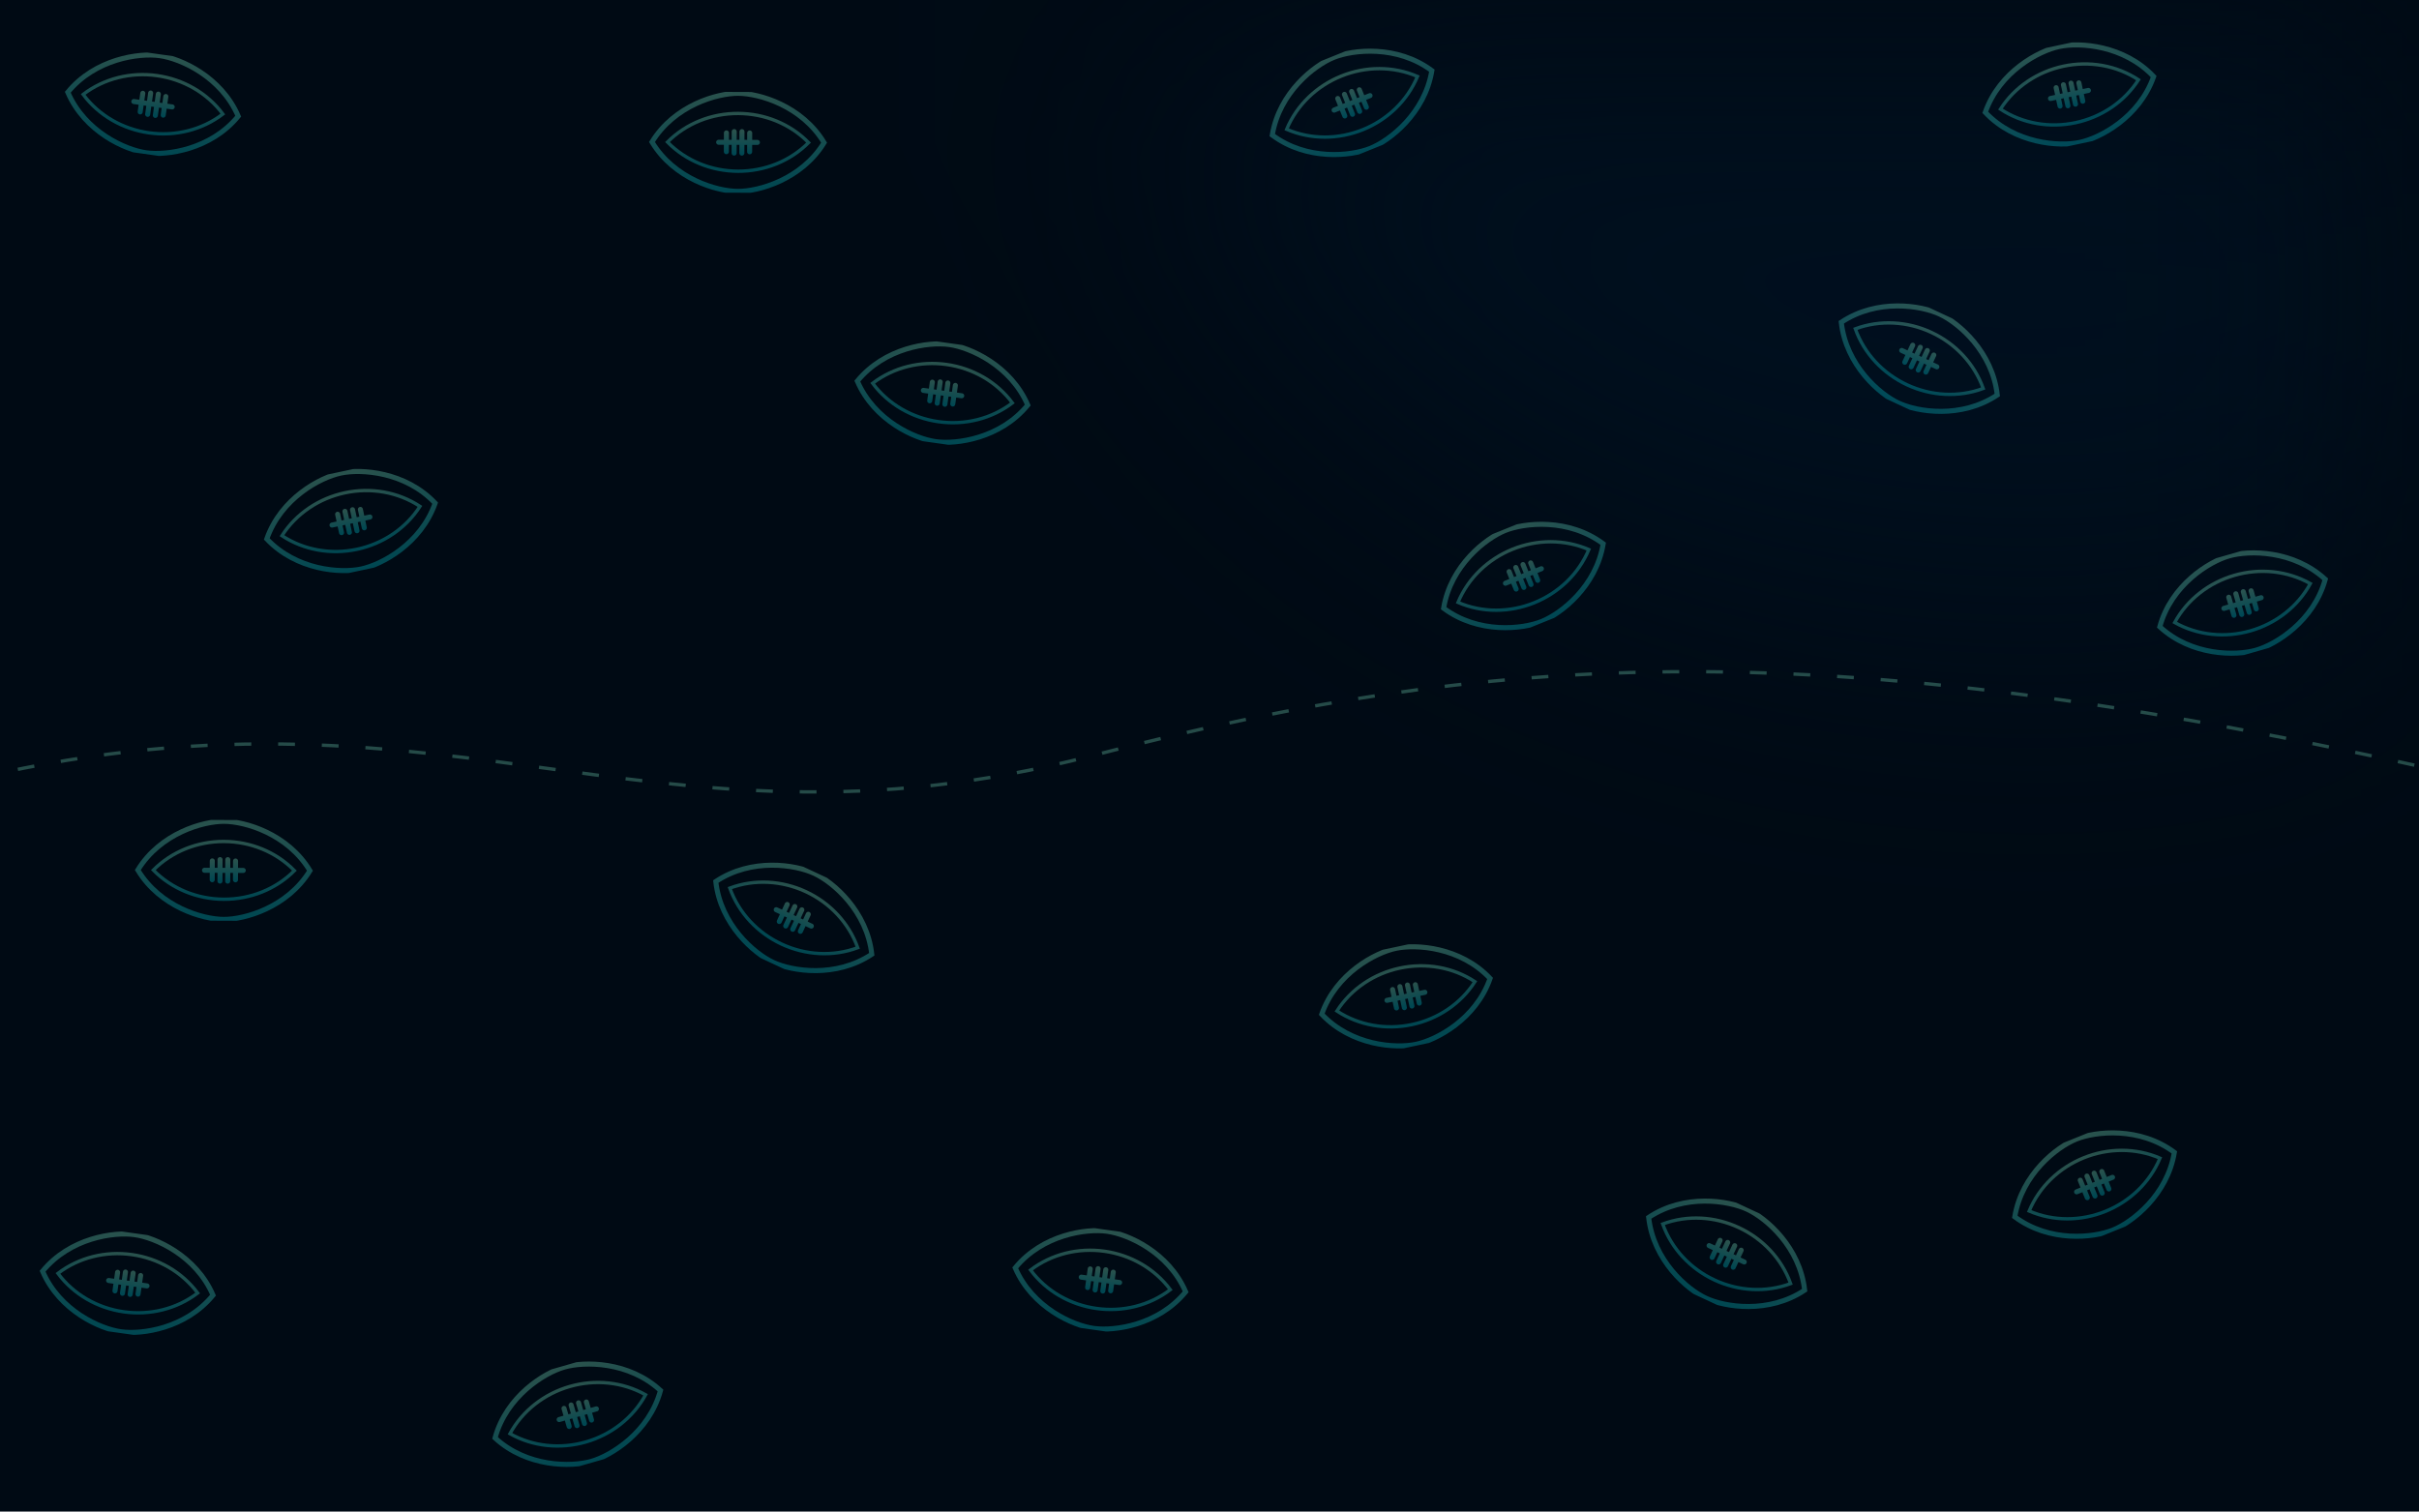
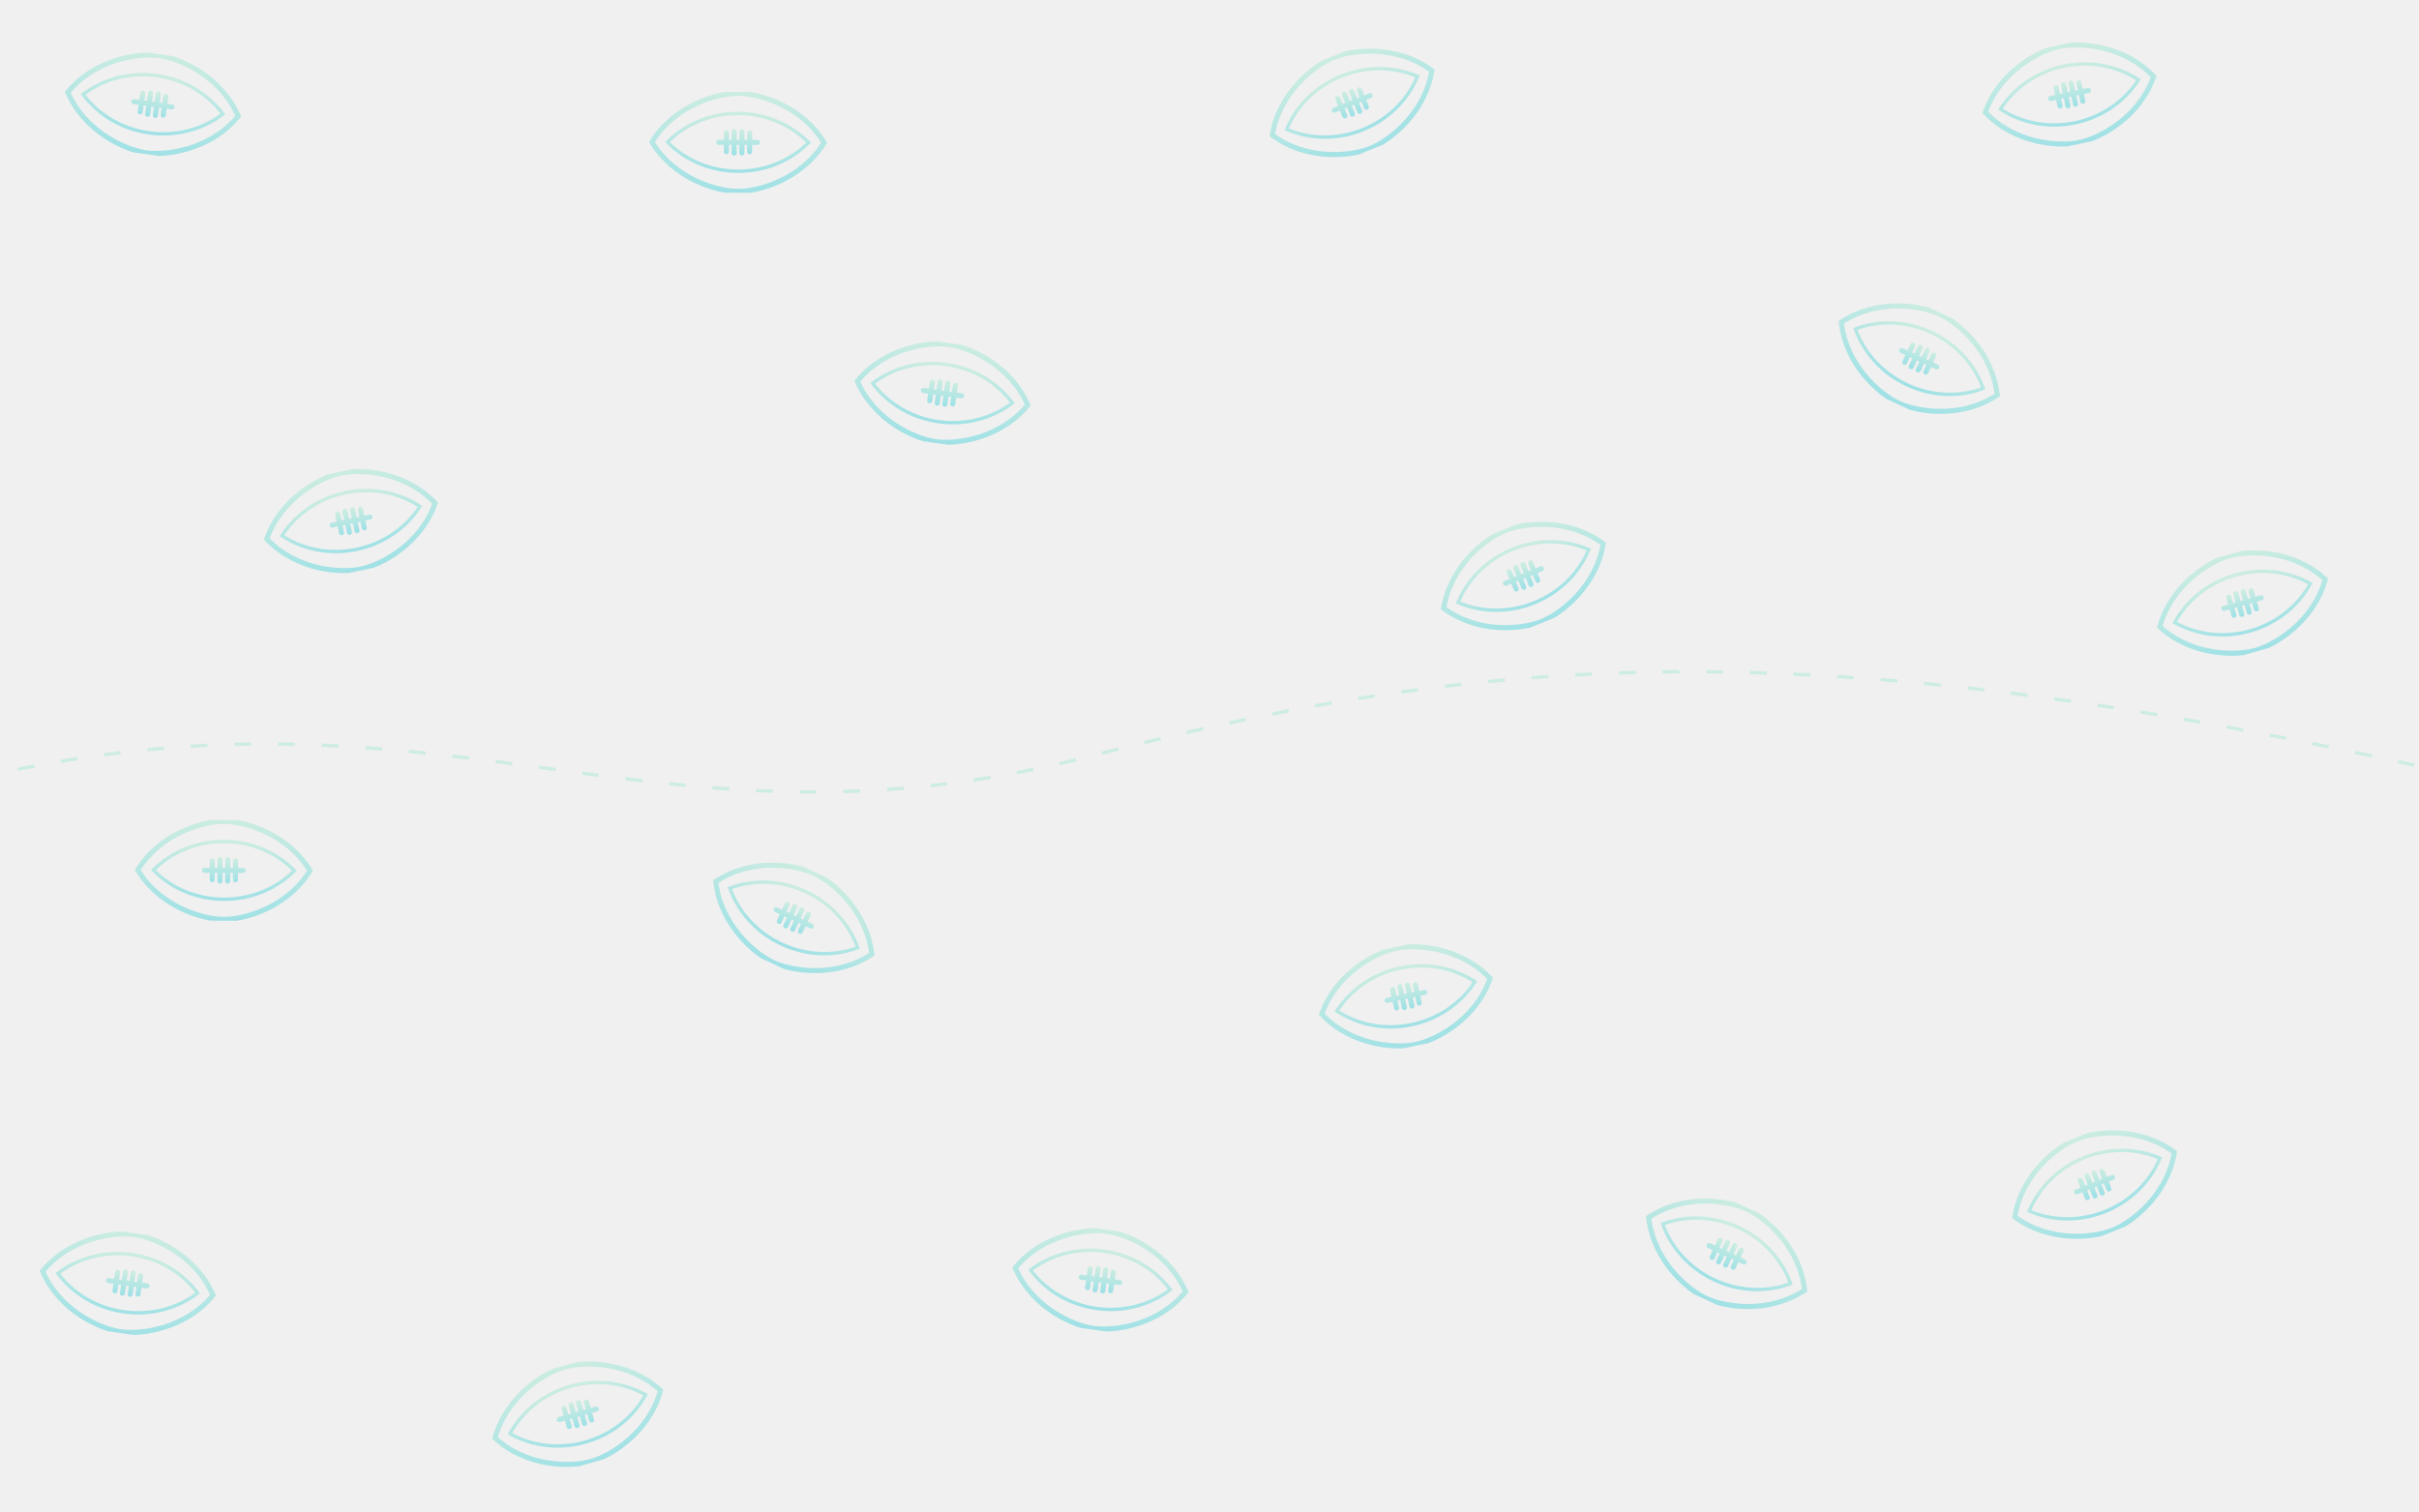
<svg xmlns="http://www.w3.org/2000/svg" width="1440" height="900" viewBox="0 0 1440 900" fill="none">
  <g id="NFL / Background / Desktop" clip-path="url(#clip0_2_18)">
-     <rect width="1440" height="900" fill="#000A14" />
-     <g id="CSS radial glow Â· 75% / -15%" filter="url(#filter0_f_2_18)">
-       <ellipse cx="1210" cy="-20" rx="520" ry="380" fill="#000F1E" />
-     </g>
    <g id="Football motif" opacity="0.33">
      <g id="Football linework" clip-path="url(#clip1_2_18)">
        <path id="Vector" d="M-100.93 105.242C-81.403 88.454 -55.035 89.451 -43.184 93.302C-31.332 97.153 -9.415 111.845 -3.484 136.904C-23.012 153.691 -49.379 152.694 -61.23 148.844C-73.082 144.993 -94.999 130.301 -100.93 105.242Z" stroke="url(#paint0_linear_2_18)" stroke-width="3" />
      </g>
    </g>
    <g id="Football motif_2" opacity="0.33">
      <g id="Football linework_2" clip-path="url(#clip2_2_18)">
        <path id="Vector_2" d="M388.111 84.551C401.582 62.604 426.995 55.504 439.456 55.553C451.918 55.602 477.274 62.902 490.572 84.954C477.101 106.901 451.688 114.001 439.227 113.952C426.765 113.903 401.409 106.603 388.111 84.551Z" stroke="url(#paint1_linear_2_18)" stroke-width="3" />
        <path id="Vector_3" d="M397.342 84.587C408.463 73.431 423.717 67.491 439.409 67.553C455.101 67.614 470.308 73.674 481.341 84.918C470.22 96.074 454.966 102.014 439.274 101.952C423.582 101.891 408.375 95.831 397.342 84.587Z" stroke="url(#paint2_linear_2_18)" stroke-width="2" />
        <path id="Vector_4" d="M427.803 84.707L450.88 84.798M432.441 79.125L432.396 90.325M437.059 78.344L437.009 91.143M441.674 78.362L441.624 91.162M446.287 79.18L446.242 90.38" stroke="url(#paint3_linear_2_18)" stroke-width="3" stroke-linecap="round" />
      </g>
    </g>
    <g id="Football motif_3" opacity="0.33">
      <g id="Football linework_3" clip-path="url(#clip3_2_18)">
        <path id="Vector_5" d="M82.044 518.034C95.515 496.087 120.928 488.987 133.389 489.036C145.851 489.085 171.207 496.385 184.505 518.437C171.034 540.384 145.621 547.485 133.159 547.436C120.698 547.387 95.342 540.087 82.044 518.034Z" stroke="url(#paint4_linear_2_18)" stroke-width="3" />
        <path id="Vector_6" d="M91.275 518.071C102.395 506.914 117.65 500.974 133.342 501.036C149.034 501.098 164.241 507.158 175.274 518.401C164.153 529.557 148.899 535.497 133.207 535.436C117.514 535.374 102.307 529.314 91.275 518.071Z" stroke="url(#paint5_linear_2_18)" stroke-width="2" />
        <path id="Vector_7" d="M121.736 518.19L144.813 518.281M126.373 512.609L126.329 523.809M130.992 511.827L130.941 524.627M135.607 511.845L135.557 524.645M140.219 512.663L140.175 523.863" stroke="url(#paint6_linear_2_18)" stroke-width="3" stroke-linecap="round" />
      </g>
    </g>
    <g id="Football motif_4" opacity="0.33">
      <g id="Football linework_4" clip-path="url(#clip4_2_18)">
        <path id="Vector_8" d="M294.699 856.195C301.501 831.358 323.917 817.44 335.896 814.006C347.875 810.571 374.261 810.495 393.191 827.953C386.389 852.79 363.972 866.708 351.993 870.143C340.015 873.578 313.629 873.654 294.699 856.195Z" stroke="url(#paint7_linear_2_18)" stroke-width="3" />
        <path id="Vector_9" d="M303.572 853.651C311.133 839.832 324.119 829.866 339.204 825.541C354.288 821.215 370.583 822.785 384.318 830.498C376.757 844.317 363.77 854.283 348.686 858.608C333.601 862.933 317.307 861.364 303.572 853.651Z" stroke="url(#paint8_linear_2_18)" stroke-width="2" />
        <path id="Vector_10" d="M332.853 845.255L355.036 838.894M335.746 838.6L338.833 849.366M339.962 836.558L343.491 848.863M344.399 835.286L347.927 847.59M349.056 834.783L352.143 845.549" stroke="url(#paint9_linear_2_18)" stroke-width="3" stroke-linecap="round" />
      </g>
    </g>
    <g id="Football motif_5" opacity="0.33">
      <g id="Football linework_5" clip-path="url(#clip5_2_18)">
        <path id="Vector_11" d="M1285.7 373.195C1292.5 348.358 1314.92 334.44 1326.9 331.006C1338.88 327.571 1365.26 327.495 1384.19 344.953C1377.39 369.79 1354.97 383.708 1342.99 387.143C1331.01 390.578 1304.63 390.654 1285.7 373.195Z" stroke="url(#paint10_linear_2_18)" stroke-width="3" />
        <path id="Vector_12" d="M1294.57 370.651C1302.13 356.832 1315.12 346.866 1330.2 342.541C1345.29 338.215 1361.58 339.785 1375.32 347.498C1367.76 361.317 1354.77 371.283 1339.69 375.608C1324.6 379.933 1308.31 378.364 1294.57 370.651Z" stroke="url(#paint11_linear_2_18)" stroke-width="2" />
        <path id="Vector_13" d="M1323.85 362.255L1346.04 355.894M1326.75 355.6L1329.83 366.366M1330.96 353.558L1334.49 365.863M1335.4 352.286L1338.93 364.59M1340.06 351.783L1343.14 362.549" stroke="url(#paint12_linear_2_18)" stroke-width="3" stroke-linecap="round" />
      </g>
    </g>
    <g id="Football motif_6" opacity="0.33">
      <g id="Football linework_6" clip-path="url(#clip6_2_18)">
        <path id="Vector_14" d="M1096.09 191.895C1117.52 177.613 1143.56 181.816 1154.86 187.082C1166.15 192.349 1186.12 209.602 1188.95 235.197C1167.52 249.48 1141.47 245.277 1130.18 240.011C1118.88 234.744 1098.92 217.491 1096.09 191.895Z" stroke="url(#paint13_linear_2_18)" stroke-width="3" />
        <path id="Vector_15" d="M1104.45 195.796C1119.23 190.327 1135.57 191.326 1149.79 197.958C1164.01 204.59 1175.28 216.464 1180.58 231.296C1165.81 236.766 1149.47 235.767 1135.25 229.135C1121.03 222.503 1109.76 210.628 1104.45 195.796Z" stroke="url(#paint14_linear_2_18)" stroke-width="2" />
        <path id="Vector_16" d="M1132.06 208.67L1152.98 218.423M1138.61 205.545L1133.88 215.696M1143.13 206.771L1137.72 218.371M1147.31 208.721L1141.91 220.322M1151.16 211.397L1146.43 221.547" stroke="url(#paint15_linear_2_18)" stroke-width="3" stroke-linecap="round" />
      </g>
    </g>
    <g id="Football motif_7" opacity="0.33">
      <g id="Football linework_7" clip-path="url(#clip7_2_18)">
        <path id="Vector_17" d="M981.43 724.895C1002.86 710.613 1028.91 714.816 1040.2 720.082C1051.49 725.349 1071.46 742.602 1074.29 768.197C1052.86 782.48 1026.81 778.277 1015.52 773.011C1004.23 767.744 984.263 750.491 981.43 724.895Z" stroke="url(#paint16_linear_2_18)" stroke-width="3" />
        <path id="Vector_18" d="M989.796 728.796C1004.57 723.327 1020.91 724.326 1035.13 730.958C1049.35 737.59 1060.62 749.464 1065.93 764.296C1051.15 769.766 1034.81 768.767 1020.59 762.135C1006.37 755.503 995.101 743.628 989.796 728.796Z" stroke="url(#paint17_linear_2_18)" stroke-width="2" />
        <path id="Vector_19" d="M1017.4 741.67L1038.32 751.423M1023.95 738.545L1019.22 748.696M1028.47 739.771L1023.06 751.371M1032.66 741.721L1027.25 753.322M1036.5 744.397L1031.77 754.547" stroke="url(#paint18_linear_2_18)" stroke-width="3" stroke-linecap="round" />
      </g>
    </g>
    <g id="Football motif_8" opacity="0.33">
      <g id="Football linework_8" clip-path="url(#clip8_2_18)">
        <path id="Vector_20" d="M426.096 524.895C447.525 510.613 473.574 514.816 484.868 520.082C496.162 525.349 516.125 542.602 518.958 568.197C497.53 582.48 471.481 578.277 460.187 573.011C448.893 567.744 428.929 550.491 426.096 524.895Z" stroke="url(#paint19_linear_2_18)" stroke-width="3" />
        <path id="Vector_21" d="M434.462 528.796C449.235 523.327 465.574 524.326 479.796 530.958C494.018 537.59 505.286 549.464 510.592 564.296C495.82 569.766 479.48 568.767 465.258 562.135C451.036 555.503 439.768 543.628 434.462 528.796Z" stroke="url(#paint20_linear_2_18)" stroke-width="2" />
        <path id="Vector_22" d="M462.07 541.67L482.985 551.423M468.619 538.545L463.886 548.696M473.14 539.771L467.731 551.371M477.323 541.721L471.914 553.322M481.168 544.397L476.435 554.547" stroke="url(#paint21_linear_2_18)" stroke-width="3" stroke-linecap="round" />
      </g>
    </g>
    <g id="Football motif_9" opacity="0.33">
      <g id="Football linework_9" clip-path="url(#clip9_2_18)">
        <path id="Vector_23" d="M786.815 603.895C795.333 579.593 818.666 567.272 830.855 564.681C843.044 562.09 869.371 563.855 887.037 582.592C878.519 606.894 855.186 619.214 842.997 621.805C830.808 624.396 804.481 622.631 786.815 603.895Z" stroke="url(#paint22_linear_2_18)" stroke-width="3" />
        <path id="Vector_24" d="M795.844 601.976C804.35 588.717 818.001 579.682 833.35 576.419C848.7 573.157 864.845 575.859 878.008 584.511C869.502 597.769 855.852 606.805 840.502 610.067C825.153 613.33 809.008 610.628 795.844 601.976Z" stroke="url(#paint23_linear_2_18)" stroke-width="2" />
        <path id="Vector_25" d="M825.64 595.642L848.212 590.844M828.99 589.205L831.319 600.16M833.338 587.463L836 599.983M837.853 586.503L840.514 599.024M842.534 586.326L844.862 597.281" stroke="url(#paint24_linear_2_18)" stroke-width="3" stroke-linecap="round" />
      </g>
    </g>
    <g id="Football motif_10" opacity="0.33">
      <g id="Football linework_10" clip-path="url(#clip10_2_18)">
        <path id="Vector_26" d="M1181.81 66.895C1190.33 42.593 1213.67 30.272 1225.86 27.681C1238.04 25.09 1264.37 26.855 1282.04 45.592C1273.52 69.894 1250.19 82.214 1238 84.805C1225.81 87.396 1199.48 85.631 1181.81 66.895Z" stroke="url(#paint25_linear_2_18)" stroke-width="3" />
        <path id="Vector_27" d="M1190.84 64.975C1199.35 51.717 1213 42.682 1228.35 39.419C1243.7 36.157 1259.84 38.859 1273.01 47.511C1264.5 60.769 1250.85 69.805 1235.5 73.067C1220.15 76.33 1204.01 73.628 1190.84 64.975Z" stroke="url(#paint26_linear_2_18)" stroke-width="2" />
        <path id="Vector_28" d="M1220.64 58.642L1243.21 53.844M1223.99 52.205L1226.32 63.16M1228.34 50.463L1231 62.983M1232.85 49.503L1235.51 62.024M1237.53 49.326L1239.86 60.282" stroke="url(#paint27_linear_2_18)" stroke-width="3" stroke-linecap="round" />
      </g>
    </g>
    <g id="Football motif_11" opacity="0.33">
      <g id="Football linework_11" clip-path="url(#clip11_2_18)">
        <path id="Vector_29" d="M158.815 320.895C167.333 296.593 190.666 284.272 202.855 281.681C215.044 279.09 241.371 280.855 259.037 299.592C250.519 323.894 227.186 336.214 214.997 338.805C202.808 341.396 176.481 339.631 158.815 320.895Z" stroke="url(#paint28_linear_2_18)" stroke-width="3" />
        <path id="Vector_30" d="M167.844 318.976C176.35 305.717 190.001 296.682 205.35 293.419C220.7 290.156 236.845 292.859 250.008 301.511C241.502 314.769 227.852 323.805 212.502 327.067C197.153 330.33 181.007 327.628 167.844 318.976Z" stroke="url(#paint29_linear_2_18)" stroke-width="2" />
        <path id="Vector_31" d="M197.64 312.642L220.213 307.844M200.99 306.205L203.319 317.16M205.338 304.463L208 316.983M209.853 303.503L212.514 316.024M214.534 303.326L216.862 314.281" stroke="url(#paint30_linear_2_18)" stroke-width="3" stroke-linecap="round" />
      </g>
    </g>
    <g id="Football motif_12" opacity="0.33">
      <g id="Football linework_12" clip-path="url(#clip12_2_18)">
        <path id="Vector_32" d="M1199.37 724.53C1203.54 699.118 1224.38 682.934 1235.93 678.265C1247.48 673.597 1273.72 670.764 1294.37 686.148C1290.2 711.56 1269.36 727.745 1257.81 732.413C1246.25 737.081 1220.02 739.915 1199.37 724.53Z" stroke="url(#paint31_linear_2_18)" stroke-width="3" />
        <path id="Vector_33" d="M1207.93 721.073C1214 706.539 1225.88 695.27 1240.43 689.392C1254.98 683.513 1271.34 683.371 1285.81 689.606C1279.74 704.14 1267.86 715.408 1253.31 721.287C1238.76 727.165 1222.39 727.308 1207.93 721.073Z" stroke="url(#paint32_linear_2_18)" stroke-width="2" />
        <path id="Vector_34" d="M1236.17 709.662L1257.57 701.017M1238.35 702.74L1242.55 713.125M1242.33 700.27L1247.13 712.138M1246.61 698.541L1251.41 710.409M1251.19 697.553L1255.39 707.938" stroke="url(#paint33_linear_2_18)" stroke-width="3" stroke-linecap="round" />
      </g>
    </g>
    <g id="Football motif_13" opacity="0.33">
      <g id="Football linework_13" clip-path="url(#clip13_2_18)">
        <path id="Vector_35" d="M757.369 80.444C761.538 55.032 782.377 38.847 793.931 34.178C805.485 29.51 831.718 26.677 852.37 42.061C848.201 67.473 827.362 83.658 815.808 88.326C804.254 92.994 778.02 95.828 757.369 80.444Z" stroke="url(#paint34_linear_2_18)" stroke-width="3" />
        <path id="Vector_36" d="M765.927 76.986C772.002 62.452 783.876 51.183 798.426 45.305C812.976 39.426 829.345 39.284 843.811 45.519C837.736 60.053 825.862 71.321 811.312 77.2C796.763 83.078 780.393 83.221 765.927 76.986Z" stroke="url(#paint35_linear_2_18)" stroke-width="2" />
        <path id="Vector_37" d="M794.171 65.575L815.567 56.93M796.352 58.653L800.548 69.038M800.332 56.183L805.127 68.051M804.611 54.454L809.406 66.322M809.19 53.467L813.386 63.851" stroke="url(#paint36_linear_2_18)" stroke-width="3" stroke-linecap="round" />
      </g>
    </g>
    <g id="Football motif_14" opacity="0.33">
      <g id="Football linework_14" clip-path="url(#clip14_2_18)">
        <path id="Vector_38" d="M859.369 362.151C863.538 336.739 884.377 320.554 895.931 315.886C907.485 311.217 933.718 308.384 954.37 323.768C950.201 349.18 929.362 365.365 917.808 370.033C906.254 374.701 880.02 377.535 859.369 362.151Z" stroke="url(#paint37_linear_2_18)" stroke-width="3" />
        <path id="Vector_39" d="M867.927 358.693C874.002 344.159 885.876 332.89 900.426 327.012C914.976 321.133 931.345 320.991 945.811 327.226C939.736 341.76 927.862 353.028 913.312 358.907C898.763 364.785 882.393 364.928 867.927 358.693Z" stroke="url(#paint38_linear_2_18)" stroke-width="2" />
        <path id="Vector_40" d="M896.171 347.282L917.567 338.637M898.352 340.361L902.548 350.745M902.332 337.89L907.127 349.758M906.611 336.161L911.406 348.029M911.19 335.174L915.386 345.558" stroke="url(#paint39_linear_2_18)" stroke-width="3" stroke-linecap="round" />
      </g>
    </g>
    <g id="Football motif_15" opacity="0.33">
      <g id="Football linework_15" clip-path="url(#clip15_2_18)">
        <path id="Vector_41" d="M25.349 756.928C41.665 737.005 67.804 733.408 80.145 735.143C92.485 736.877 116.62 747.54 126.813 771.188C110.497 791.111 84.357 794.709 72.017 792.974C59.677 791.24 35.541 780.577 25.349 756.928Z" stroke="url(#paint40_linear_2_18)" stroke-width="3" />
        <path id="Vector_42" d="M34.49 758.213C47.017 748.664 62.935 744.842 78.475 747.026C94.014 749.21 108.262 757.271 117.672 769.904C105.144 779.453 89.227 783.275 73.687 781.091C58.147 778.907 43.9 770.846 34.49 758.213Z" stroke="url(#paint41_linear_2_18)" stroke-width="2" />
        <path id="Vector_43" d="M64.655 762.453L87.507 765.664M70.004 757.549L68.446 768.64M74.686 757.4L72.905 770.075M79.257 758.042L77.475 770.717M83.716 759.476L82.157 770.567" stroke="url(#paint42_linear_2_18)" stroke-width="3" stroke-linecap="round" />
      </g>
    </g>
    <g id="Football motif_16" opacity="0.33">
      <g id="Football linework_16" clip-path="url(#clip16_2_18)">
        <path id="Vector_44" d="M510.349 226.928C526.665 207.005 552.804 203.408 565.145 205.143C577.485 206.877 601.621 217.54 611.813 241.188C595.497 261.112 569.357 264.709 557.017 262.974C544.677 261.24 520.541 250.577 510.349 226.928Z" stroke="url(#paint43_linear_2_18)" stroke-width="3" />
        <path id="Vector_45" d="M519.49 228.213C532.017 218.664 547.935 214.842 563.475 217.026C579.014 219.21 593.262 227.271 602.672 239.904C590.144 249.453 574.227 253.275 558.687 251.091C543.147 248.907 528.9 240.846 519.49 228.213Z" stroke="url(#paint44_linear_2_18)" stroke-width="2" />
        <path id="Vector_46" d="M549.655 232.453L572.507 235.664M555.005 227.549L553.446 238.64M559.686 227.4L557.905 240.075M564.257 228.042L562.475 240.717M568.716 229.476L567.157 240.567" stroke="url(#paint45_linear_2_18)" stroke-width="3" stroke-linecap="round" />
      </g>
    </g>
    <g id="Football motif_17" opacity="0.33">
      <g id="Football linework_17" clip-path="url(#clip17_2_18)">
        <path id="Vector_47" d="M604.349 754.928C620.665 735.005 646.804 731.408 659.145 733.143C671.485 734.877 695.621 745.54 705.813 769.188C689.497 789.111 663.357 792.709 651.017 790.974C638.677 789.24 614.541 778.577 604.349 754.928Z" stroke="url(#paint46_linear_2_18)" stroke-width="3" />
        <path id="Vector_48" d="M613.49 756.213C626.017 746.664 641.935 742.842 657.475 745.026C673.014 747.21 687.262 755.271 696.672 767.904C684.144 777.453 668.227 781.275 652.687 779.091C637.147 776.907 622.9 768.846 613.49 756.213Z" stroke="url(#paint47_linear_2_18)" stroke-width="2" />
        <path id="Vector_49" d="M643.655 760.453L666.507 763.664M649.005 755.549L647.446 766.64M653.686 755.4L651.905 768.075M658.257 756.042L656.475 768.717M662.716 757.476L661.157 768.567" stroke="url(#paint48_linear_2_18)" stroke-width="3" stroke-linecap="round" />
      </g>
    </g>
    <g id="Football motif_18" opacity="0.33">
      <g id="Football linework_18" clip-path="url(#clip18_2_18)">
        <path id="Vector_50" d="M40.349 54.928C56.665 35.005 82.804 31.408 95.145 33.143C107.485 34.877 131.62 45.54 141.813 69.188C125.497 89.112 99.357 92.709 87.017 90.974C74.677 89.24 50.541 78.577 40.349 54.928Z" stroke="url(#paint49_linear_2_18)" stroke-width="3" />
        <path id="Vector_51" d="M49.49 56.213C62.017 46.664 77.935 42.842 93.475 45.026C109.014 47.21 123.262 55.271 132.672 67.904C120.144 77.453 104.227 81.275 88.687 79.091C73.147 76.907 58.9 68.846 49.49 56.213Z" stroke="url(#paint50_linear_2_18)" stroke-width="2" />
        <path id="Vector_52" d="M79.655 60.453L102.507 63.664M85.004 55.549L83.446 66.64M89.686 55.4L87.905 68.075M94.257 56.042L92.475 68.717M98.716 57.476L97.157 68.567" stroke="url(#paint51_linear_2_18)" stroke-width="3" stroke-linecap="round" />
      </g>
    </g>
    <path id="Subtle field route" d="M-40 470C260 390 380 520 650 450C900 385 1100 375 1500 470" stroke="#7CE4C2" stroke-opacity="0.3" stroke-width="2" stroke-dasharray="10 16" />
  </g>
  <defs>
    <filter id="filter0_f_2_18" x="510" y="-580" width="1400" height="1120" filterUnits="userSpaceOnUse" color-interpolation-filters="sRGB">
      <feFlood flood-opacity="0" result="BackgroundImageFix" />
      <feBlend mode="normal" in="SourceGraphic" in2="BackgroundImageFix" result="shape" />
      <feGaussianBlur stdDeviation="90" result="effect1_foregroundBlur_2_18" />
    </filter>
    <linearGradient id="paint0_linear_2_18" x1="-43.184" y1="93.302" x2="-61.23" y2="148.844" gradientUnits="userSpaceOnUse">
      <stop stop-color="#7CE4C2" />
      <stop offset="1" stop-color="#00C3D0" />
    </linearGradient>
    <linearGradient id="paint1_linear_2_18" x1="439.456" y1="55.553" x2="439.227" y2="113.952" gradientUnits="userSpaceOnUse">
      <stop stop-color="#7CE4C2" />
      <stop offset="1" stop-color="#00C3D0" />
    </linearGradient>
    <linearGradient id="paint2_linear_2_18" x1="439.409" y1="67.553" x2="439.274" y2="101.952" gradientUnits="userSpaceOnUse">
      <stop stop-color="#7CE4C2" />
      <stop offset="1" stop-color="#00C3D0" />
    </linearGradient>
    <linearGradient id="paint3_linear_2_18" x1="439.367" y1="78.353" x2="439.316" y2="91.153" gradientUnits="userSpaceOnUse">
      <stop stop-color="#7CE4C2" />
      <stop offset="1" stop-color="#00C3D0" />
    </linearGradient>
    <linearGradient id="paint4_linear_2_18" x1="133.389" y1="489.036" x2="133.159" y2="547.436" gradientUnits="userSpaceOnUse">
      <stop stop-color="#7CE4C2" />
      <stop offset="1" stop-color="#00C3D0" />
    </linearGradient>
    <linearGradient id="paint5_linear_2_18" x1="133.342" y1="501.036" x2="133.207" y2="535.436" gradientUnits="userSpaceOnUse">
      <stop stop-color="#7CE4C2" />
      <stop offset="1" stop-color="#00C3D0" />
    </linearGradient>
    <linearGradient id="paint6_linear_2_18" x1="133.299" y1="511.836" x2="133.249" y2="524.636" gradientUnits="userSpaceOnUse">
      <stop stop-color="#7CE4C2" />
      <stop offset="1" stop-color="#00C3D0" />
    </linearGradient>
    <linearGradient id="paint7_linear_2_18" x1="335.896" y1="814.006" x2="351.993" y2="870.143" gradientUnits="userSpaceOnUse">
      <stop stop-color="#7CE4C2" />
      <stop offset="1" stop-color="#00C3D0" />
    </linearGradient>
    <linearGradient id="paint8_linear_2_18" x1="339.204" y1="825.541" x2="348.686" y2="858.608" gradientUnits="userSpaceOnUse">
      <stop stop-color="#7CE4C2" />
      <stop offset="1" stop-color="#00C3D0" />
    </linearGradient>
    <linearGradient id="paint9_linear_2_18" x1="342.181" y1="835.922" x2="345.709" y2="848.226" gradientUnits="userSpaceOnUse">
      <stop stop-color="#7CE4C2" />
      <stop offset="1" stop-color="#00C3D0" />
    </linearGradient>
    <linearGradient id="paint10_linear_2_18" x1="1326.9" y1="331.006" x2="1342.99" y2="387.143" gradientUnits="userSpaceOnUse">
      <stop stop-color="#7CE4C2" />
      <stop offset="1" stop-color="#00C3D0" />
    </linearGradient>
    <linearGradient id="paint11_linear_2_18" x1="1330.2" y1="342.541" x2="1339.69" y2="375.608" gradientUnits="userSpaceOnUse">
      <stop stop-color="#7CE4C2" />
      <stop offset="1" stop-color="#00C3D0" />
    </linearGradient>
    <linearGradient id="paint12_linear_2_18" x1="1333.18" y1="352.922" x2="1336.71" y2="365.226" gradientUnits="userSpaceOnUse">
      <stop stop-color="#7CE4C2" />
      <stop offset="1" stop-color="#00C3D0" />
    </linearGradient>
    <linearGradient id="paint13_linear_2_18" x1="1154.86" y1="187.082" x2="1130.18" y2="240.011" gradientUnits="userSpaceOnUse">
      <stop stop-color="#7CE4C2" />
      <stop offset="1" stop-color="#00C3D0" />
    </linearGradient>
    <linearGradient id="paint14_linear_2_18" x1="1149.79" y1="197.958" x2="1135.25" y2="229.135" gradientUnits="userSpaceOnUse">
      <stop stop-color="#7CE4C2" />
      <stop offset="1" stop-color="#00C3D0" />
    </linearGradient>
    <linearGradient id="paint15_linear_2_18" x1="1145.22" y1="207.746" x2="1139.81" y2="219.347" gradientUnits="userSpaceOnUse">
      <stop stop-color="#7CE4C2" />
      <stop offset="1" stop-color="#00C3D0" />
    </linearGradient>
    <linearGradient id="paint16_linear_2_18" x1="1040.2" y1="720.082" x2="1015.52" y2="773.011" gradientUnits="userSpaceOnUse">
      <stop stop-color="#7CE4C2" />
      <stop offset="1" stop-color="#00C3D0" />
    </linearGradient>
    <linearGradient id="paint17_linear_2_18" x1="1035.13" y1="730.958" x2="1020.59" y2="762.135" gradientUnits="userSpaceOnUse">
      <stop stop-color="#7CE4C2" />
      <stop offset="1" stop-color="#00C3D0" />
    </linearGradient>
    <linearGradient id="paint18_linear_2_18" x1="1030.57" y1="740.746" x2="1025.16" y2="752.347" gradientUnits="userSpaceOnUse">
      <stop stop-color="#7CE4C2" />
      <stop offset="1" stop-color="#00C3D0" />
    </linearGradient>
    <linearGradient id="paint19_linear_2_18" x1="484.868" y1="520.082" x2="460.187" y2="573.011" gradientUnits="userSpaceOnUse">
      <stop stop-color="#7CE4C2" />
      <stop offset="1" stop-color="#00C3D0" />
    </linearGradient>
    <linearGradient id="paint20_linear_2_18" x1="479.796" y1="530.958" x2="465.258" y2="562.135" gradientUnits="userSpaceOnUse">
      <stop stop-color="#7CE4C2" />
      <stop offset="1" stop-color="#00C3D0" />
    </linearGradient>
    <linearGradient id="paint21_linear_2_18" x1="475.232" y1="540.746" x2="469.822" y2="552.347" gradientUnits="userSpaceOnUse">
      <stop stop-color="#7CE4C2" />
      <stop offset="1" stop-color="#00C3D0" />
    </linearGradient>
    <linearGradient id="paint22_linear_2_18" x1="830.855" y1="564.681" x2="842.997" y2="621.805" gradientUnits="userSpaceOnUse">
      <stop stop-color="#7CE4C2" />
      <stop offset="1" stop-color="#00C3D0" />
    </linearGradient>
    <linearGradient id="paint23_linear_2_18" x1="833.35" y1="576.419" x2="840.502" y2="610.067" gradientUnits="userSpaceOnUse">
      <stop stop-color="#7CE4C2" />
      <stop offset="1" stop-color="#00C3D0" />
    </linearGradient>
    <linearGradient id="paint24_linear_2_18" x1="835.596" y1="586.983" x2="838.257" y2="599.503" gradientUnits="userSpaceOnUse">
      <stop stop-color="#7CE4C2" />
      <stop offset="1" stop-color="#00C3D0" />
    </linearGradient>
    <linearGradient id="paint25_linear_2_18" x1="1225.86" y1="27.681" x2="1238" y2="84.805" gradientUnits="userSpaceOnUse">
      <stop stop-color="#7CE4C2" />
      <stop offset="1" stop-color="#00C3D0" />
    </linearGradient>
    <linearGradient id="paint26_linear_2_18" x1="1228.35" y1="39.419" x2="1235.5" y2="73.067" gradientUnits="userSpaceOnUse">
      <stop stop-color="#7CE4C2" />
      <stop offset="1" stop-color="#00C3D0" />
    </linearGradient>
    <linearGradient id="paint27_linear_2_18" x1="1230.6" y1="49.983" x2="1233.26" y2="62.503" gradientUnits="userSpaceOnUse">
      <stop stop-color="#7CE4C2" />
      <stop offset="1" stop-color="#00C3D0" />
    </linearGradient>
    <linearGradient id="paint28_linear_2_18" x1="202.855" y1="281.681" x2="214.997" y2="338.805" gradientUnits="userSpaceOnUse">
      <stop stop-color="#7CE4C2" />
      <stop offset="1" stop-color="#00C3D0" />
    </linearGradient>
    <linearGradient id="paint29_linear_2_18" x1="205.35" y1="293.419" x2="212.502" y2="327.067" gradientUnits="userSpaceOnUse">
      <stop stop-color="#7CE4C2" />
      <stop offset="1" stop-color="#00C3D0" />
    </linearGradient>
    <linearGradient id="paint30_linear_2_18" x1="207.596" y1="303.983" x2="210.257" y2="316.503" gradientUnits="userSpaceOnUse">
      <stop stop-color="#7CE4C2" />
      <stop offset="1" stop-color="#00C3D0" />
    </linearGradient>
    <linearGradient id="paint31_linear_2_18" x1="1235.93" y1="678.265" x2="1257.81" y2="732.413" gradientUnits="userSpaceOnUse">
      <stop stop-color="#7CE4C2" />
      <stop offset="1" stop-color="#00C3D0" />
    </linearGradient>
    <linearGradient id="paint32_linear_2_18" x1="1240.43" y1="689.392" x2="1253.31" y2="721.287" gradientUnits="userSpaceOnUse">
      <stop stop-color="#7CE4C2" />
      <stop offset="1" stop-color="#00C3D0" />
    </linearGradient>
    <linearGradient id="paint33_linear_2_18" x1="1244.47" y1="699.405" x2="1249.27" y2="711.273" gradientUnits="userSpaceOnUse">
      <stop stop-color="#7CE4C2" />
      <stop offset="1" stop-color="#00C3D0" />
    </linearGradient>
    <linearGradient id="paint34_linear_2_18" x1="793.931" y1="34.178" x2="815.808" y2="88.326" gradientUnits="userSpaceOnUse">
      <stop stop-color="#7CE4C2" />
      <stop offset="1" stop-color="#00C3D0" />
    </linearGradient>
    <linearGradient id="paint35_linear_2_18" x1="798.426" y1="45.305" x2="811.312" y2="77.2" gradientUnits="userSpaceOnUse">
      <stop stop-color="#7CE4C2" />
      <stop offset="1" stop-color="#00C3D0" />
    </linearGradient>
    <linearGradient id="paint36_linear_2_18" x1="802.472" y1="55.318" x2="807.267" y2="67.186" gradientUnits="userSpaceOnUse">
      <stop stop-color="#7CE4C2" />
      <stop offset="1" stop-color="#00C3D0" />
    </linearGradient>
    <linearGradient id="paint37_linear_2_18" x1="895.931" y1="315.886" x2="917.808" y2="370.033" gradientUnits="userSpaceOnUse">
      <stop stop-color="#7CE4C2" />
      <stop offset="1" stop-color="#00C3D0" />
    </linearGradient>
    <linearGradient id="paint38_linear_2_18" x1="900.426" y1="327.012" x2="913.312" y2="358.907" gradientUnits="userSpaceOnUse">
      <stop stop-color="#7CE4C2" />
      <stop offset="1" stop-color="#00C3D0" />
    </linearGradient>
    <linearGradient id="paint39_linear_2_18" x1="904.472" y1="337.025" x2="909.267" y2="348.893" gradientUnits="userSpaceOnUse">
      <stop stop-color="#7CE4C2" />
      <stop offset="1" stop-color="#00C3D0" />
    </linearGradient>
    <linearGradient id="paint40_linear_2_18" x1="80.145" y1="735.143" x2="72.017" y2="792.974" gradientUnits="userSpaceOnUse">
      <stop stop-color="#7CE4C2" />
      <stop offset="1" stop-color="#00C3D0" />
    </linearGradient>
    <linearGradient id="paint41_linear_2_18" x1="78.475" y1="747.026" x2="73.687" y2="781.091" gradientUnits="userSpaceOnUse">
      <stop stop-color="#7CE4C2" />
      <stop offset="1" stop-color="#00C3D0" />
    </linearGradient>
    <linearGradient id="paint42_linear_2_18" x1="76.972" y1="757.721" x2="75.19" y2="770.396" gradientUnits="userSpaceOnUse">
      <stop stop-color="#7CE4C2" />
      <stop offset="1" stop-color="#00C3D0" />
    </linearGradient>
    <linearGradient id="paint43_linear_2_18" x1="565.145" y1="205.143" x2="557.017" y2="262.974" gradientUnits="userSpaceOnUse">
      <stop stop-color="#7CE4C2" />
      <stop offset="1" stop-color="#00C3D0" />
    </linearGradient>
    <linearGradient id="paint44_linear_2_18" x1="563.475" y1="217.026" x2="558.687" y2="251.091" gradientUnits="userSpaceOnUse">
      <stop stop-color="#7CE4C2" />
      <stop offset="1" stop-color="#00C3D0" />
    </linearGradient>
    <linearGradient id="paint45_linear_2_18" x1="561.972" y1="227.721" x2="560.19" y2="240.396" gradientUnits="userSpaceOnUse">
      <stop stop-color="#7CE4C2" />
      <stop offset="1" stop-color="#00C3D0" />
    </linearGradient>
    <linearGradient id="paint46_linear_2_18" x1="659.145" y1="733.143" x2="651.017" y2="790.974" gradientUnits="userSpaceOnUse">
      <stop stop-color="#7CE4C2" />
      <stop offset="1" stop-color="#00C3D0" />
    </linearGradient>
    <linearGradient id="paint47_linear_2_18" x1="657.475" y1="745.026" x2="652.687" y2="779.091" gradientUnits="userSpaceOnUse">
      <stop stop-color="#7CE4C2" />
      <stop offset="1" stop-color="#00C3D0" />
    </linearGradient>
    <linearGradient id="paint48_linear_2_18" x1="655.972" y1="755.721" x2="654.19" y2="768.396" gradientUnits="userSpaceOnUse">
      <stop stop-color="#7CE4C2" />
      <stop offset="1" stop-color="#00C3D0" />
    </linearGradient>
    <linearGradient id="paint49_linear_2_18" x1="95.145" y1="33.143" x2="87.017" y2="90.974" gradientUnits="userSpaceOnUse">
      <stop stop-color="#7CE4C2" />
      <stop offset="1" stop-color="#00C3D0" />
    </linearGradient>
    <linearGradient id="paint50_linear_2_18" x1="93.475" y1="45.026" x2="88.687" y2="79.091" gradientUnits="userSpaceOnUse">
      <stop stop-color="#7CE4C2" />
      <stop offset="1" stop-color="#00C3D0" />
    </linearGradient>
    <linearGradient id="paint51_linear_2_18" x1="91.972" y1="55.721" x2="90.19" y2="68.396" gradientUnits="userSpaceOnUse">
      <stop stop-color="#7CE4C2" />
      <stop offset="1" stop-color="#00C3D0" />
    </linearGradient>
    <clipPath id="clip0_2_18">
      <rect width="1440" height="900" fill="white" />
    </clipPath>
    <clipPath id="clip1_2_18">
      <rect width="120" height="60" fill="white" transform="translate(-100 74) rotate(18)" />
    </clipPath>
    <clipPath id="clip2_2_18">
      <rect width="120" height="60" fill="white" transform="translate(379.46 54.5167) rotate(0.225389)" />
    </clipPath>
    <clipPath id="clip3_2_18">
      <rect width="120" height="60" fill="white" transform="translate(73.3927 488) rotate(0.225389)" />
    </clipPath>
    <clipPath id="clip4_2_18">
      <rect width="120" height="60" fill="white" transform="translate(278 829.775) rotate(-16)" />
    </clipPath>
    <clipPath id="clip5_2_18">
      <rect width="120" height="60" fill="white" transform="translate(1269 346.775) rotate(-16)" />
    </clipPath>
    <clipPath id="clip6_2_18">
      <rect width="120" height="60" fill="white" transform="translate(1100.82 161) rotate(25)" />
    </clipPath>
    <clipPath id="clip7_2_18">
      <rect width="120" height="60" fill="white" transform="translate(986.161 694) rotate(25)" />
    </clipPath>
    <clipPath id="clip8_2_18">
      <rect width="120" height="60" fill="white" transform="translate(430.827 494) rotate(25)" />
    </clipPath>
    <clipPath id="clip9_2_18">
      <rect width="120" height="60" fill="white" transform="translate(772 576.374) rotate(-12)" />
    </clipPath>
    <clipPath id="clip10_2_18">
      <rect width="120" height="60" fill="white" transform="translate(1167 39.3735) rotate(-12)" />
    </clipPath>
    <clipPath id="clip11_2_18">
      <rect width="120" height="60" fill="white" transform="translate(144 293.374) rotate(-12)" />
    </clipPath>
    <clipPath id="clip12_2_18">
      <rect width="120" height="60" fill="white" transform="translate(1180 700) rotate(-22)" />
    </clipPath>
    <clipPath id="clip13_2_18">
      <rect width="120" height="60" fill="white" transform="translate(738 55.913) rotate(-22)" />
    </clipPath>
    <clipPath id="clip14_2_18">
      <rect width="120" height="60" fill="white" transform="translate(840 337.62) rotate(-22)" />
    </clipPath>
    <clipPath id="clip15_2_18">
      <rect width="120" height="60" fill="white" transform="translate(20.8399 726) rotate(8)" />
    </clipPath>
    <clipPath id="clip16_2_18">
      <rect width="120" height="60" fill="white" transform="translate(505.84 196) rotate(8)" />
    </clipPath>
    <clipPath id="clip17_2_18">
      <rect width="120" height="60" fill="white" transform="translate(599.84 724) rotate(8)" />
    </clipPath>
    <clipPath id="clip18_2_18">
      <rect width="120" height="60" fill="white" transform="translate(35.8399 24) rotate(8)" />
    </clipPath>
  </defs>
</svg>
